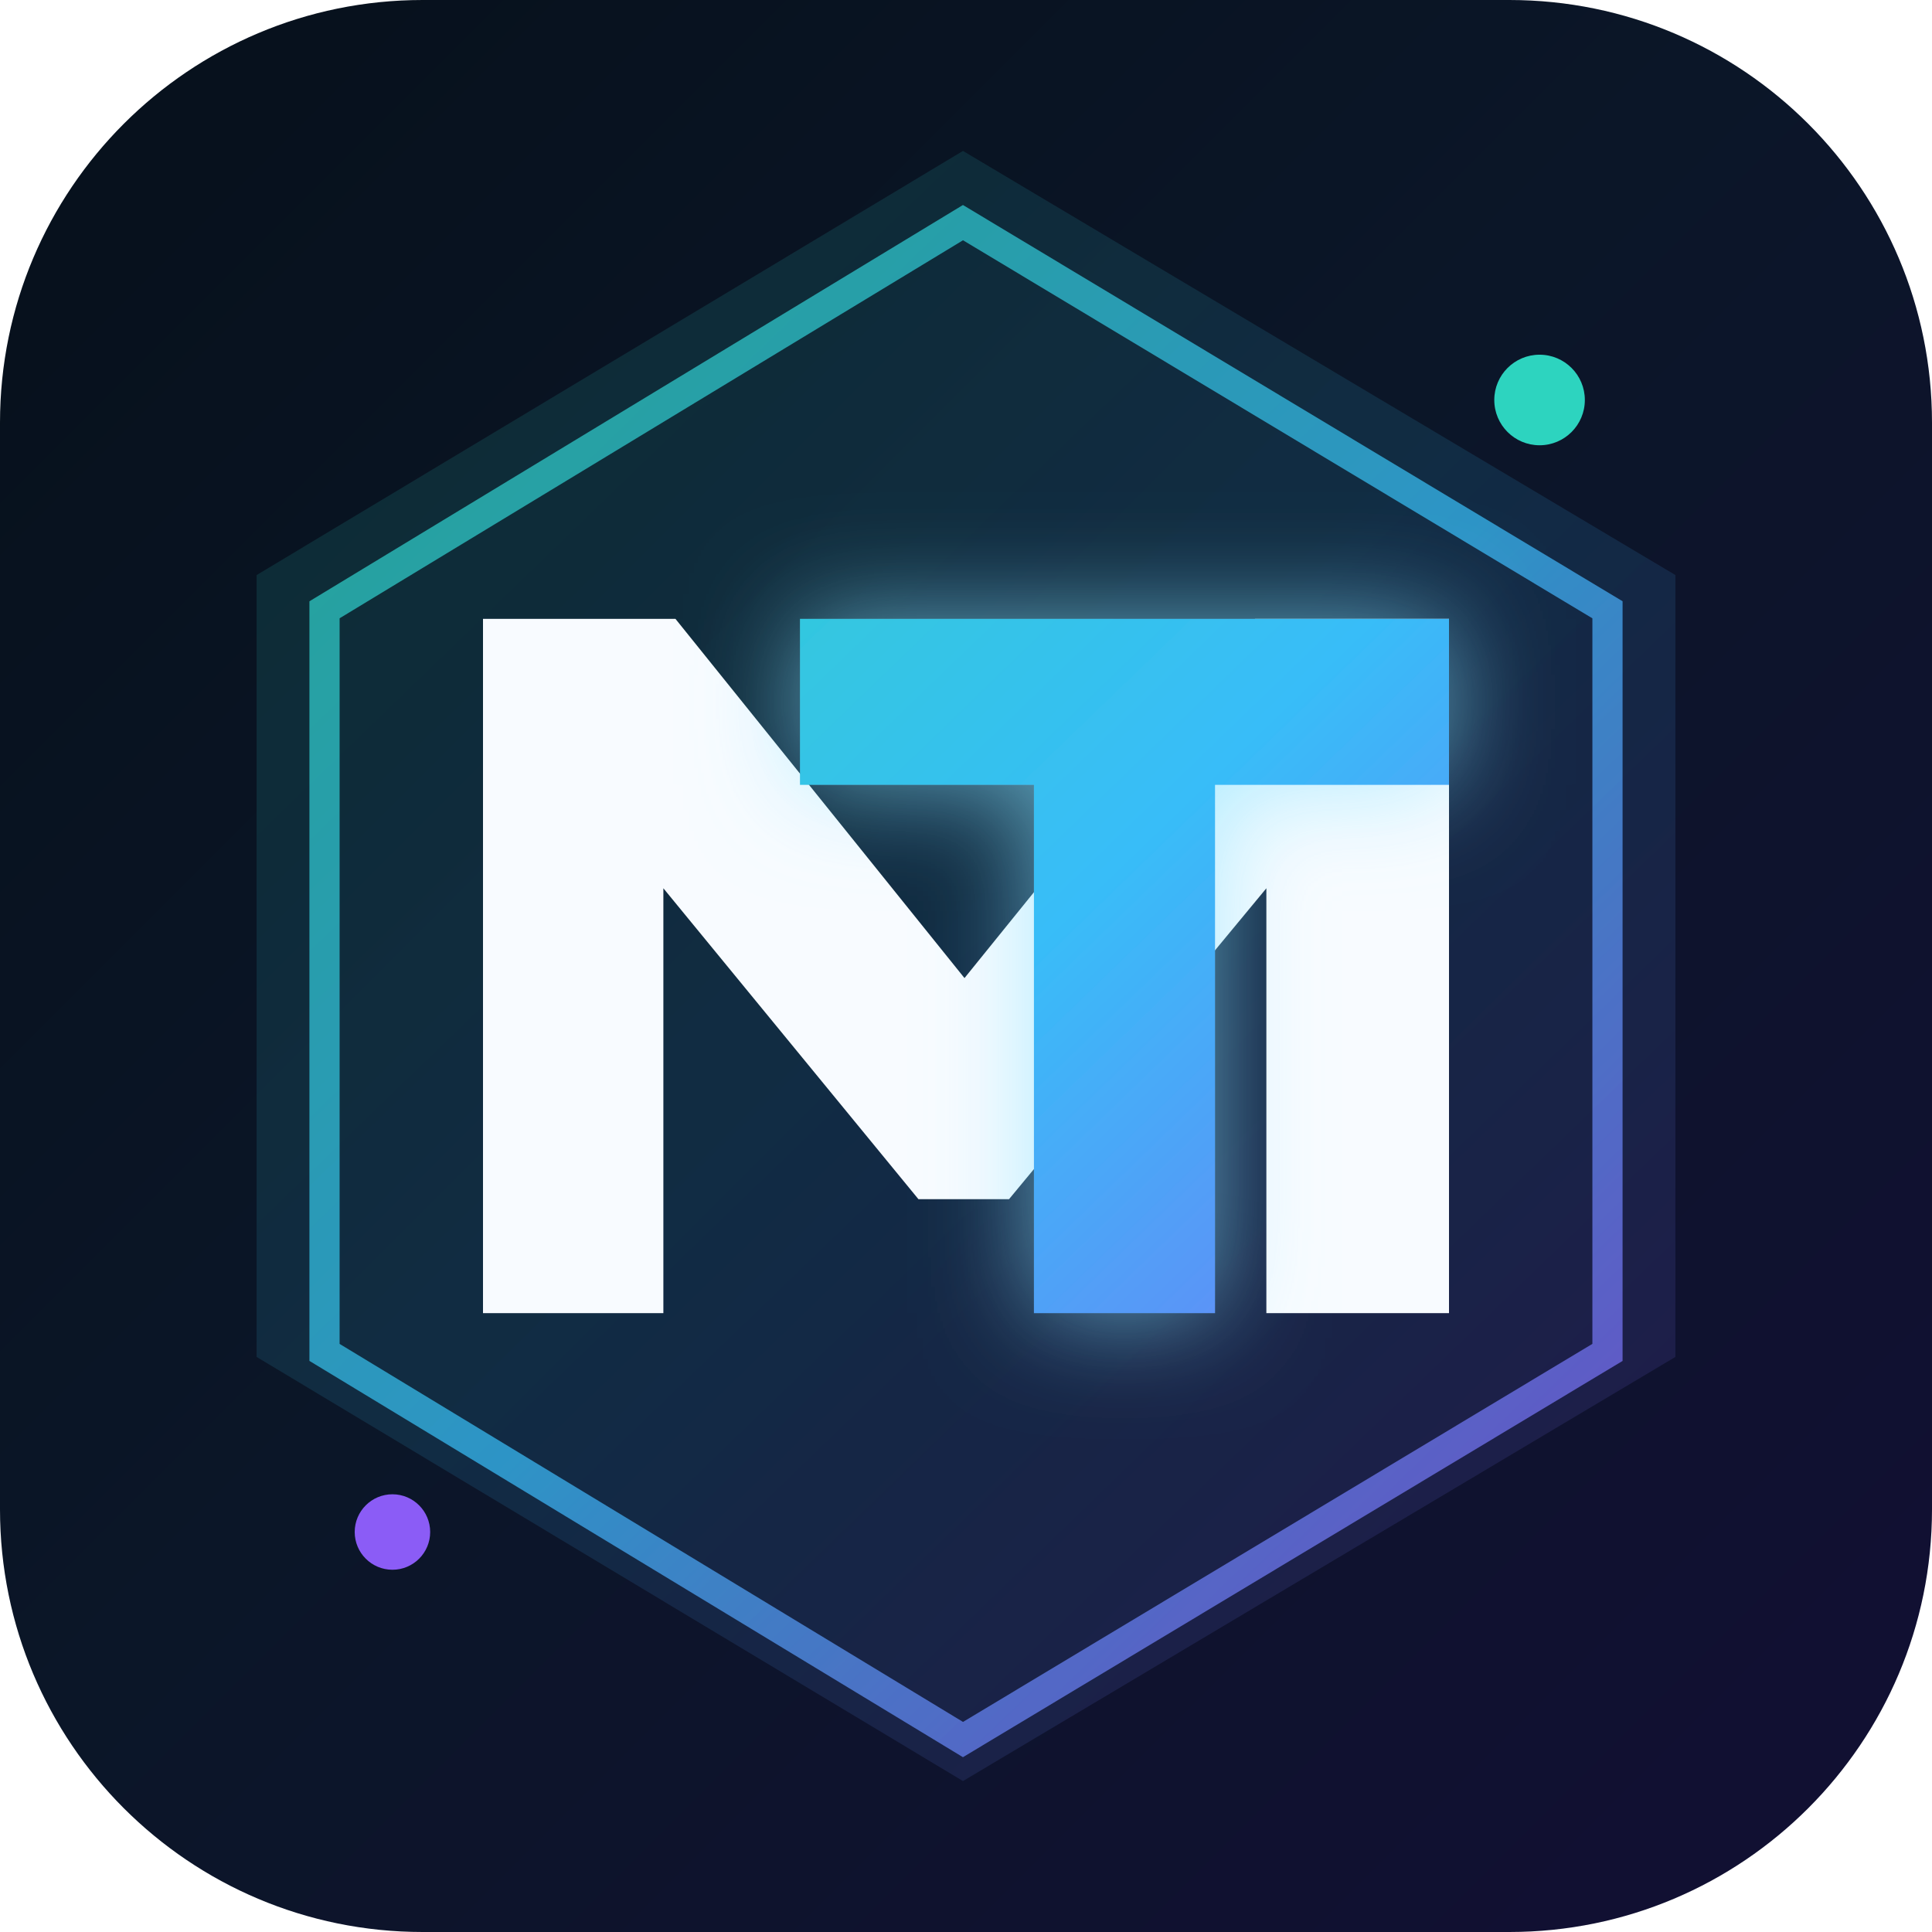
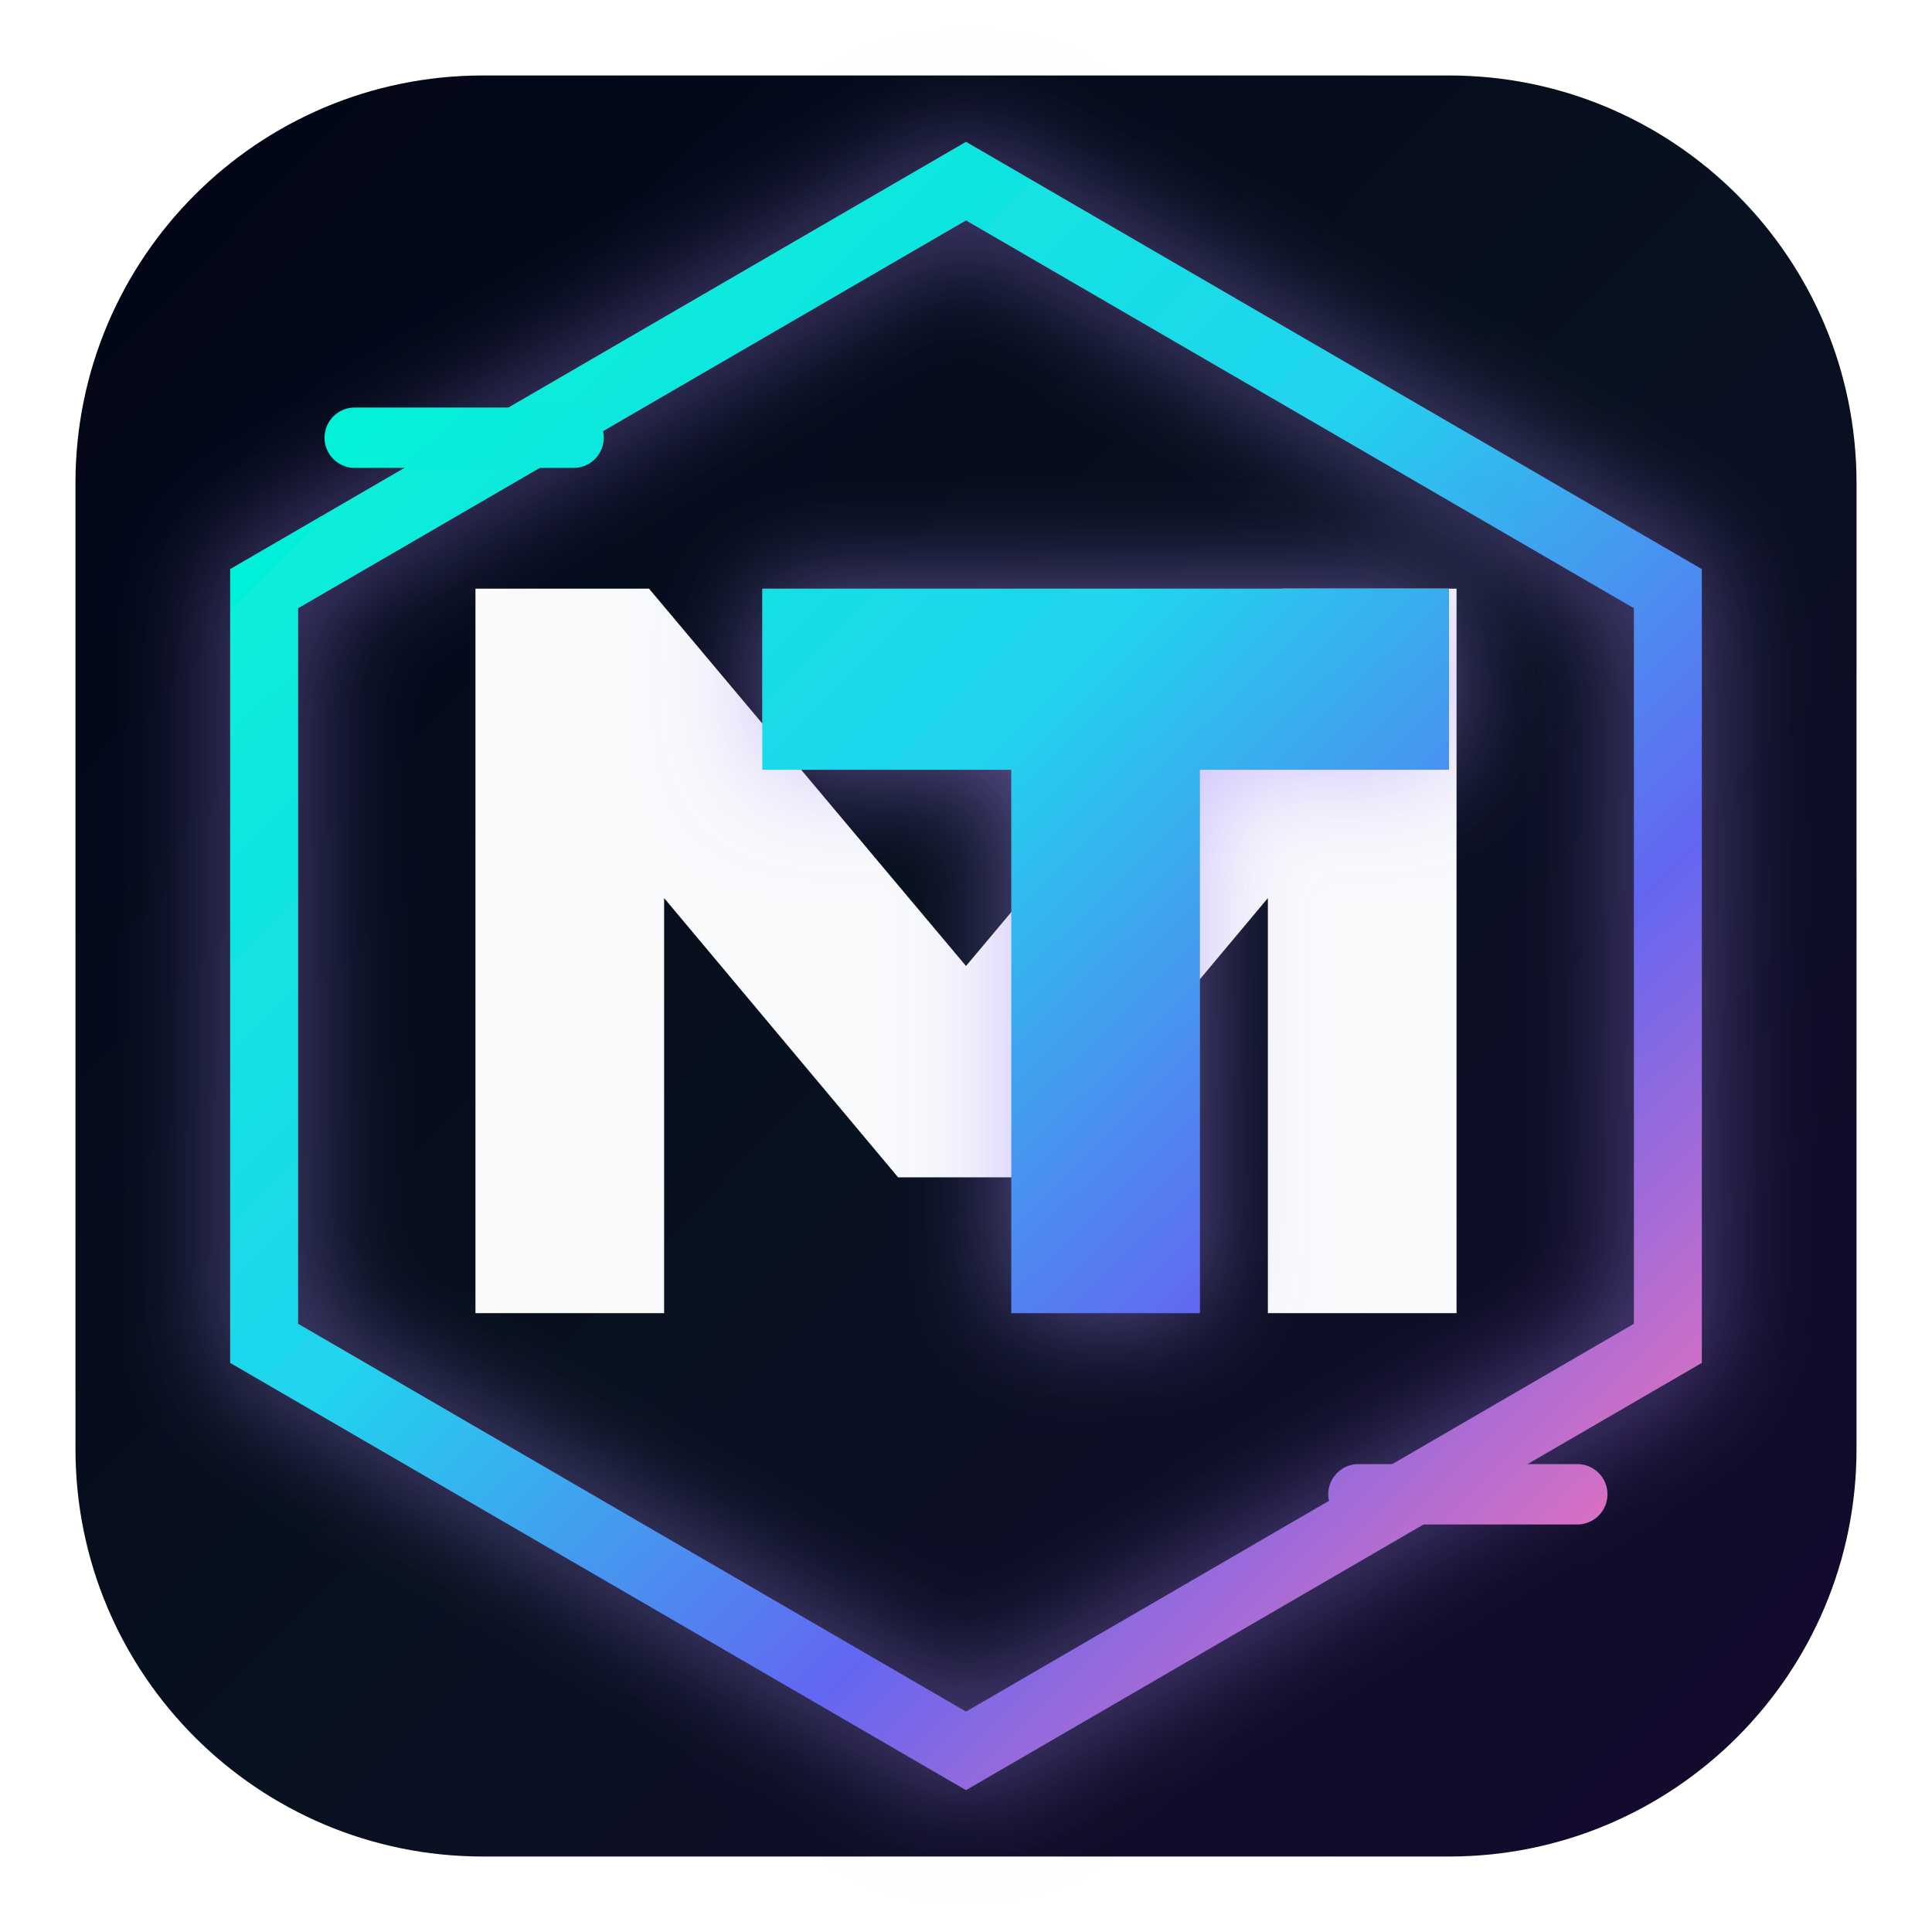
<svg xmlns="http://www.w3.org/2000/svg" viewBox="0 0 256 256" role="img" aria-labelledby="title desc">
  <defs>
-     <linearGradient id="bg" x1="24" y1="24" x2="232" y2="232" gradientUnits="userSpaceOnUse">
-       <stop offset="0" stop-color="#07111d" />
-       <stop offset="0.45" stop-color="#0b1628" />
-       <stop offset="1" stop-color="#111032" />
+     <linearGradient id="base" x1="20" y1="24" x2="232" y2="232" gradientUnits="userSpaceOnUse">
+       <stop offset="0" stop-color="#020617" />
+       <stop offset="0.52" stop-color="#08111f" />
+       <stop offset="1" stop-color="#140a2e" />
    </linearGradient>
-     <linearGradient id="gem" x1="45" y1="45" x2="214" y2="220" gradientUnits="userSpaceOnUse">
-       <stop offset="0" stop-color="#2dd4bf" />
-       <stop offset="0.5" stop-color="#38bdf8" />
-       <stop offset="1" stop-color="#8b5cf6" />
+     <linearGradient id="neon" x1="42" y1="42" x2="214" y2="218" gradientUnits="userSpaceOnUse">
+       <stop offset="0" stop-color="#00f5d4" />
+       <stop offset="0.42" stop-color="#22d3ee" />
+       <stop offset="0.72" stop-color="#6366f1" />
+       <stop offset="1" stop-color="#f472b6" />
    </linearGradient>
-     <filter id="glow" x="-30%" y="-30%" width="160%" height="160%">
-       <feGaussianBlur stdDeviation="7" result="blur" />
-       <feColorMatrix in="blur" type="matrix" values="0 0 0 0 0.25 0 0 0 0 0.77 0 0 0 0 1 0 0 0 .65 0" />
-       <feMerge>
-         <feMergeNode />
-         <feMergeNode in="SourceGraphic" />
-       </feMerge>
+     <filter id="shadow" x="-40%" y="-40%" width="180%" height="180%">
+       <feDropShadow dx="0" dy="18" stdDeviation="14" flood-color="#22d3ee" flood-opacity="0.32" />
+       <feDropShadow dx="0" dy="0" stdDeviation="7" flood-color="#a78bfa" flood-opacity="0.55" />
    </filter>
  </defs>
-   <rect width="256" height="256" rx="56" fill="url(#bg)" />
-   <path d="M127.6 20 222 76.2v103.6L127.6 236 34 179.8V76.2L127.6 20Z" fill="url(#gem)" opacity="0.13" />
-   <path d="M127.6 29.5 213 80.8v98.4l-85.4 51.3-84.6-51.3V80.8l84.6-51.3Z" fill="none" stroke="url(#gem)" stroke-width="4" opacity="0.72" />
-   <path d="M64 174V82h25.5l38.3 47.6L166.3 82H192v92h-24.2v-56.3l-34.1 41.2h-12l-33.8-41.2V174H64Z" fill="#f8fbff" />
-   <path d="M106 82h86v22h-31v70h-24v-70h-31V82Z" fill="url(#gem)" filter="url(#glow)" />
-   <circle cx="204" cy="53" r="6" fill="#2dd4bf" />
-   <circle cx="52" cy="203" r="5" fill="#8b5cf6" />
+   <rect x="10" y="10" width="236" height="236" rx="54" fill="url(#base)" />
+   <path d="M128 24 221 78v100l-93 54-93-54V78l93-54Z" fill="none" stroke="url(#neon)" stroke-width="9" filter="url(#shadow)" />
+   <path d="M63 174V78h23l42 50 42-50h23v96h-25v-55l-31 37h-18l-31-37v55H63Z" fill="#f8fafc" />
+   <path d="M101 78h91v24h-33v72h-25v-72h-33V78Z" fill="url(#neon)" filter="url(#shadow)" />
+   <path d="M47 58h29" stroke="url(#neon)" stroke-width="8" stroke-linecap="round" />
+   <path d="M180 198h29" stroke="url(#neon)" stroke-width="8" stroke-linecap="round" />
</svg>
